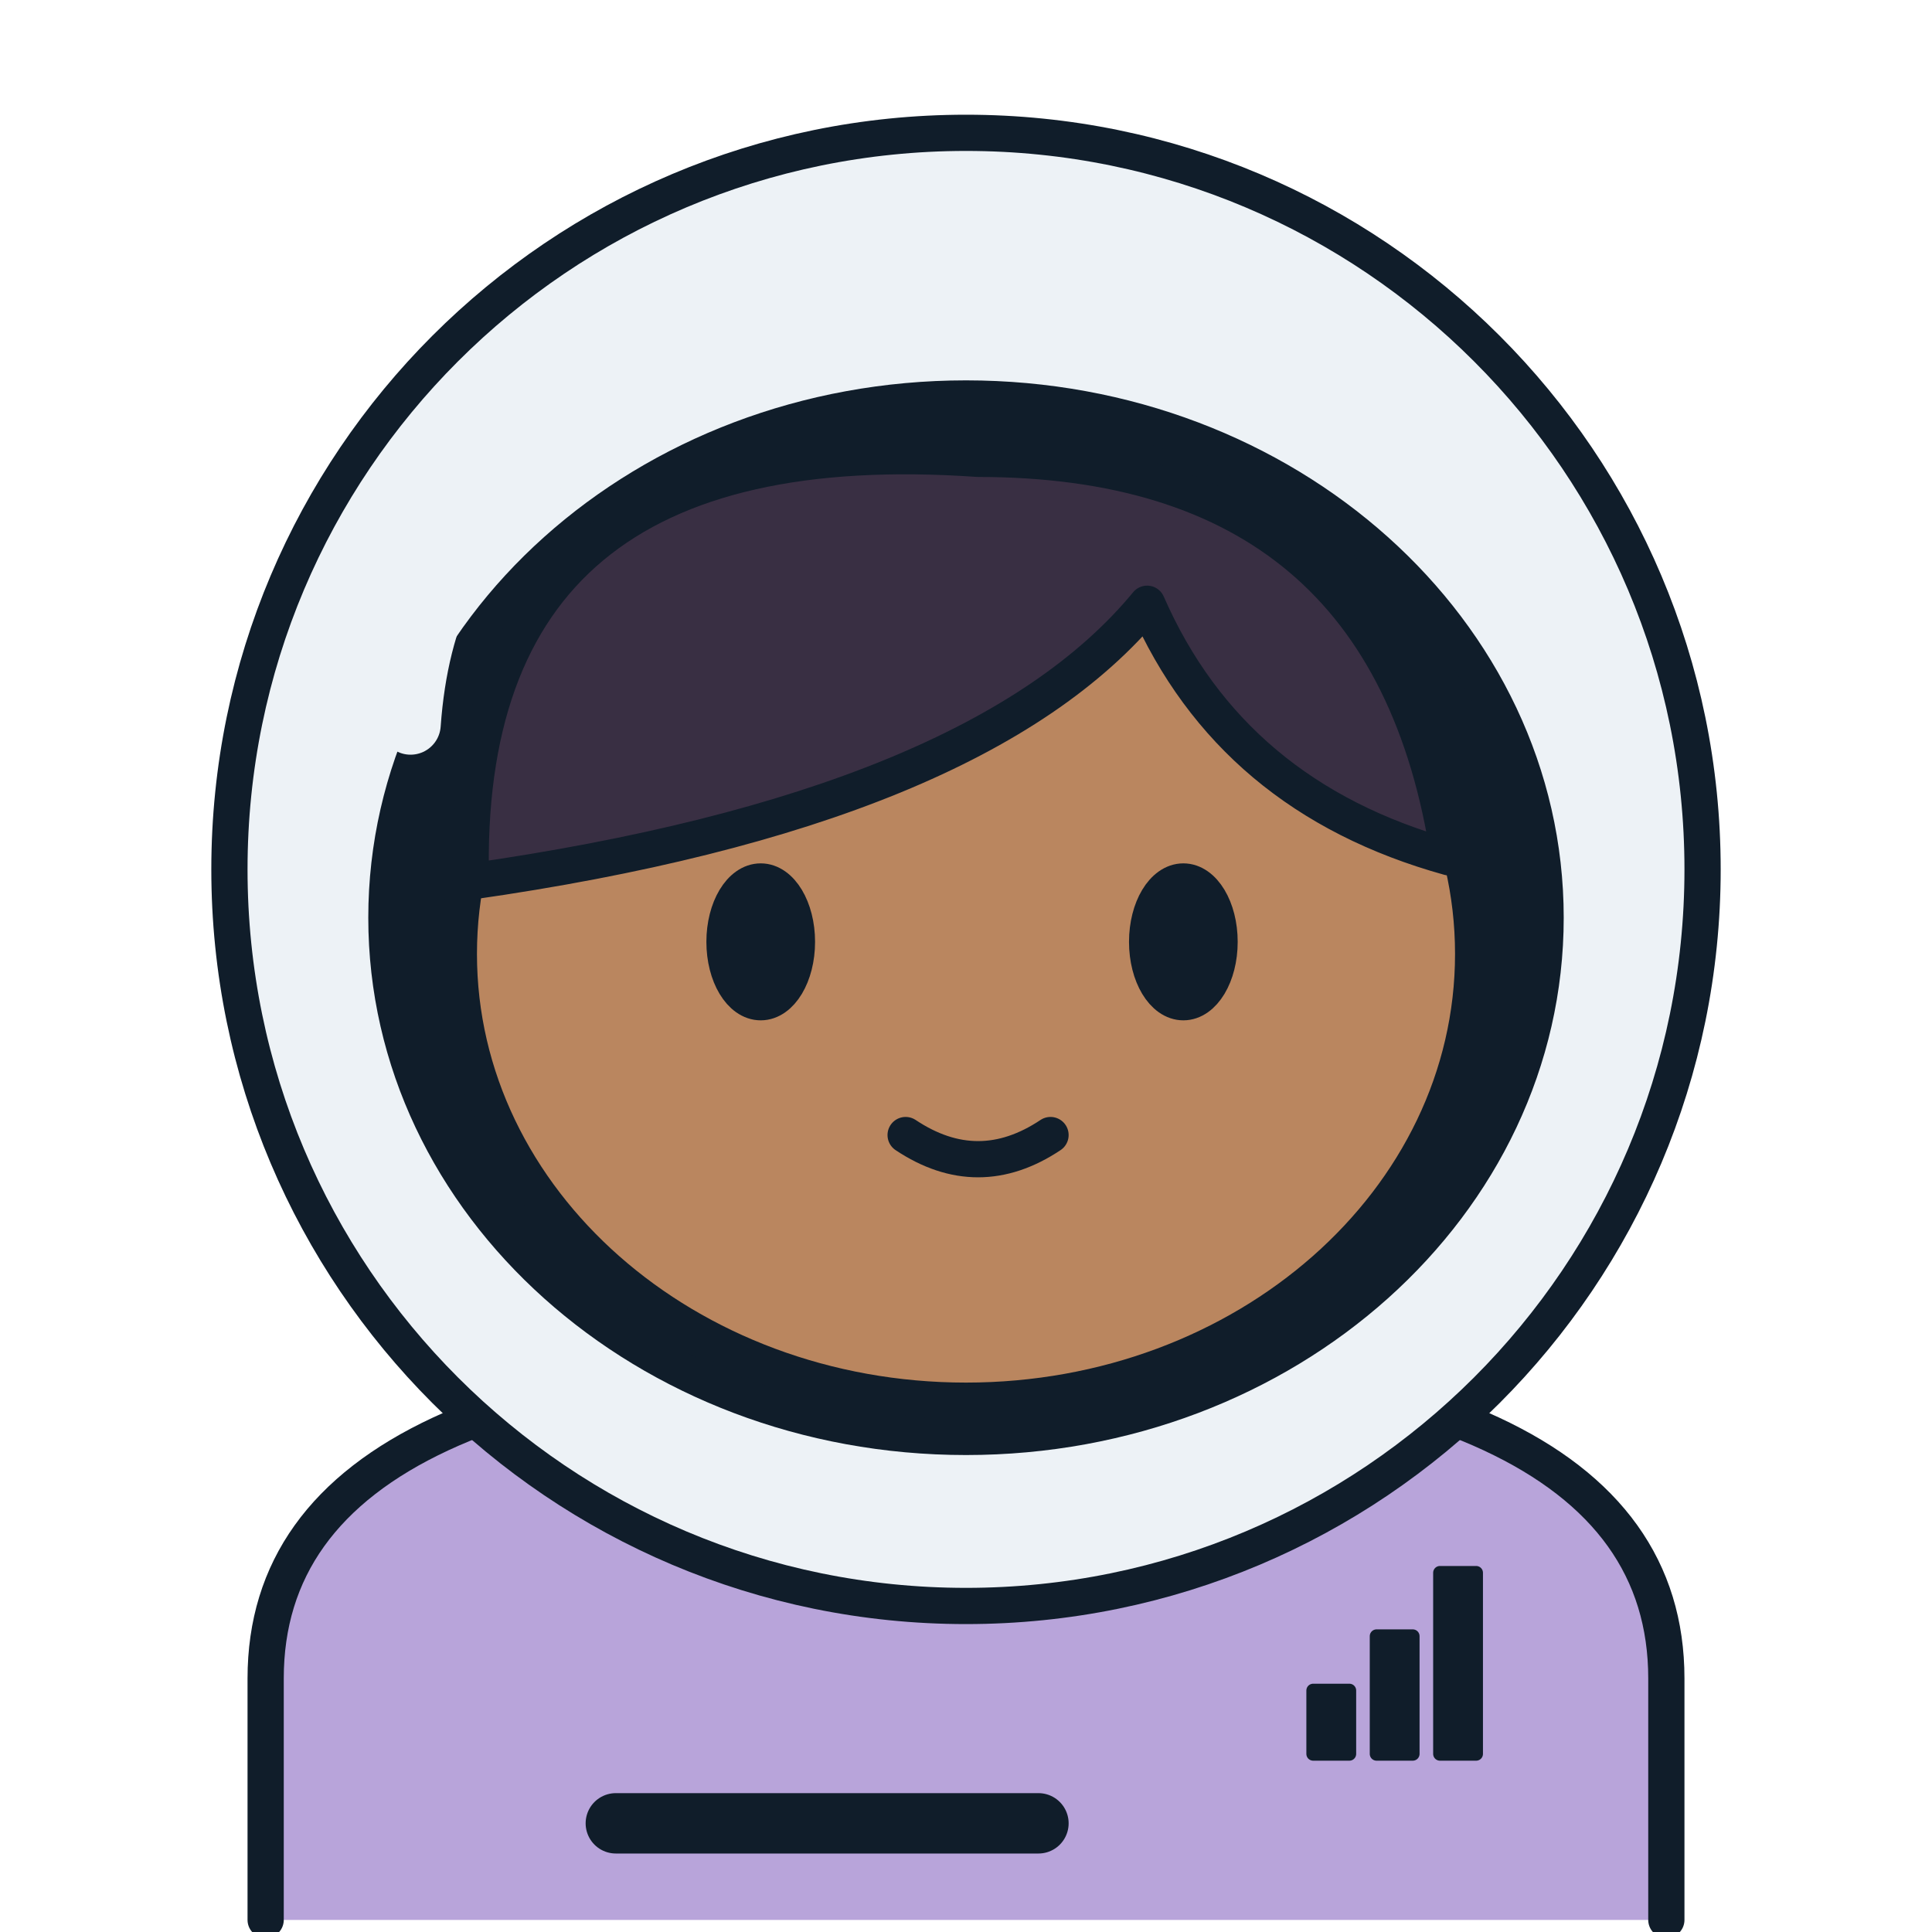
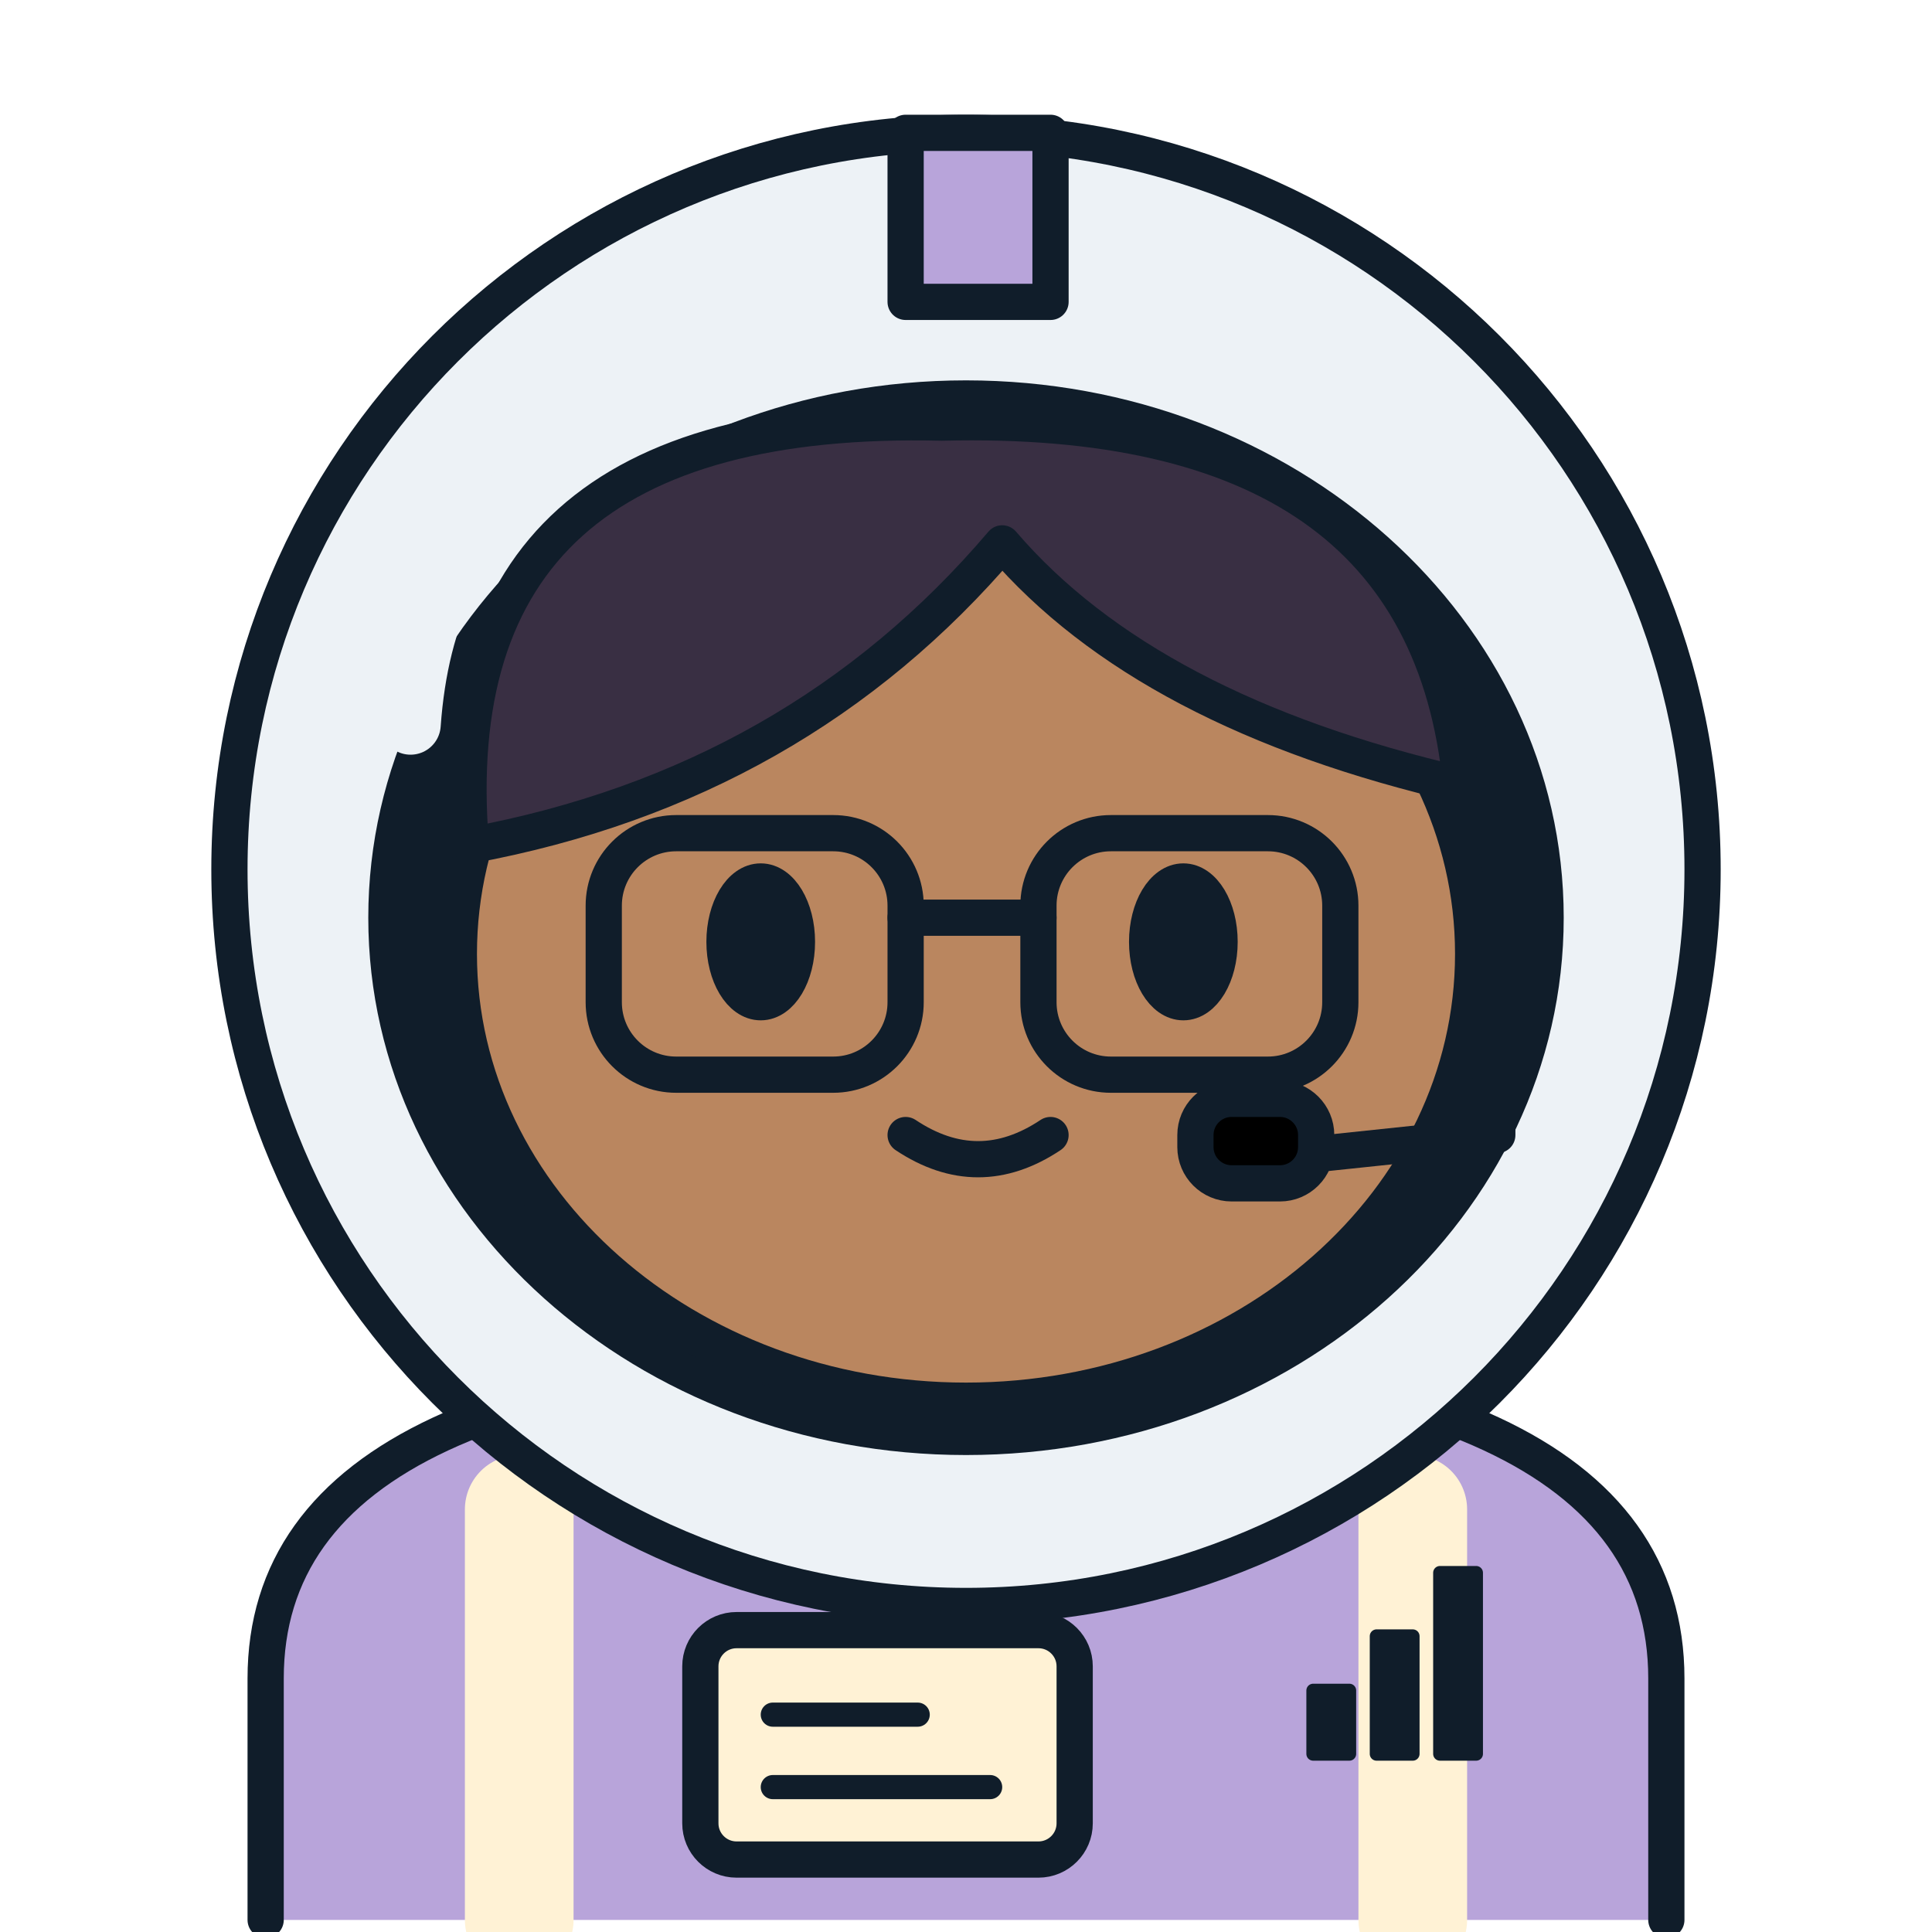
<svg xmlns="http://www.w3.org/2000/svg" viewBox="0 0 160 160">
  <g stroke="#101d2a" stroke-width="3" stroke-linecap="round" stroke-linejoin="round">
    <path d="M22 159v-20q0-27 58-27t58 27v20" fill="#b8a4da" />
+     <path d="M43 125v34m74-34v34" stroke="#fff2d5" stroke-width="9" />
    <rect x="59" y="111" width="42" height="15" rx="6" fill="#101d2a" />
    <ellipse cx="80" cy="72" rx="61" ry="61" fill="#edf2f6" />
+     <path d="M75 11h12v14H75z" fill="#b8a4da" />
    <ellipse cx="80" cy="76" rx="48" ry="43" fill="#101d2a" />
    <ellipse cx="80" cy="79" rx="42" ry="37" fill="#ba865f" />
-     <path d="M39 73q-1-38 42-35q34 0 39 33q-18-5-25-21q-14 17-56 23Z" fill="#392f43" />
+     <g fill="#392f43">
+       <path d="M39 70q-3-36 39-35q40-1 43 30q-26-6-38-20q-17 20-44 25Z" />
+     </g>
    <path d="M34 60q1-14 10-20" stroke="#edf2f6" stroke-width="5" fill="none" />
    <ellipse cx="63" cy="78" rx="3" ry="5" fill="#101d2a" />
    <ellipse cx="98" cy="78" rx="3" ry="5" fill="#101d2a" />
    <path d="M75 94q6 4 12 0" fill="none" />
+     <g fill="none">
+       <rect x="50" y="69" width="25" height="20" rx="6" />
+       <rect x="86" y="69" width="25" height="20" rx="6" />
+       <path d="M75 76h11" />
+     </g>
+     <path d="M124 74v20l-19 2" fill="none" />
+     <rect x="99" y="91" width="10" height="7" rx="3" />
    <g transform="translate(105 128) scale(.75)" fill="#101d2a" stroke-width="1.5">
      <path d="M5 23V16h4v7Zm7 0V10h4v13Zm7 0V3h4v20Z" />
    </g>
-     <path d="M51 151h35" stroke="#101d2a" stroke-width="5" />
+     <rect x="58" y="135" width="31" height="19" rx="3" fill="#fff2d5" />
+     <path d="M64 142h12m-12 6h18" stroke-width="2" />
  </g>
</svg>
